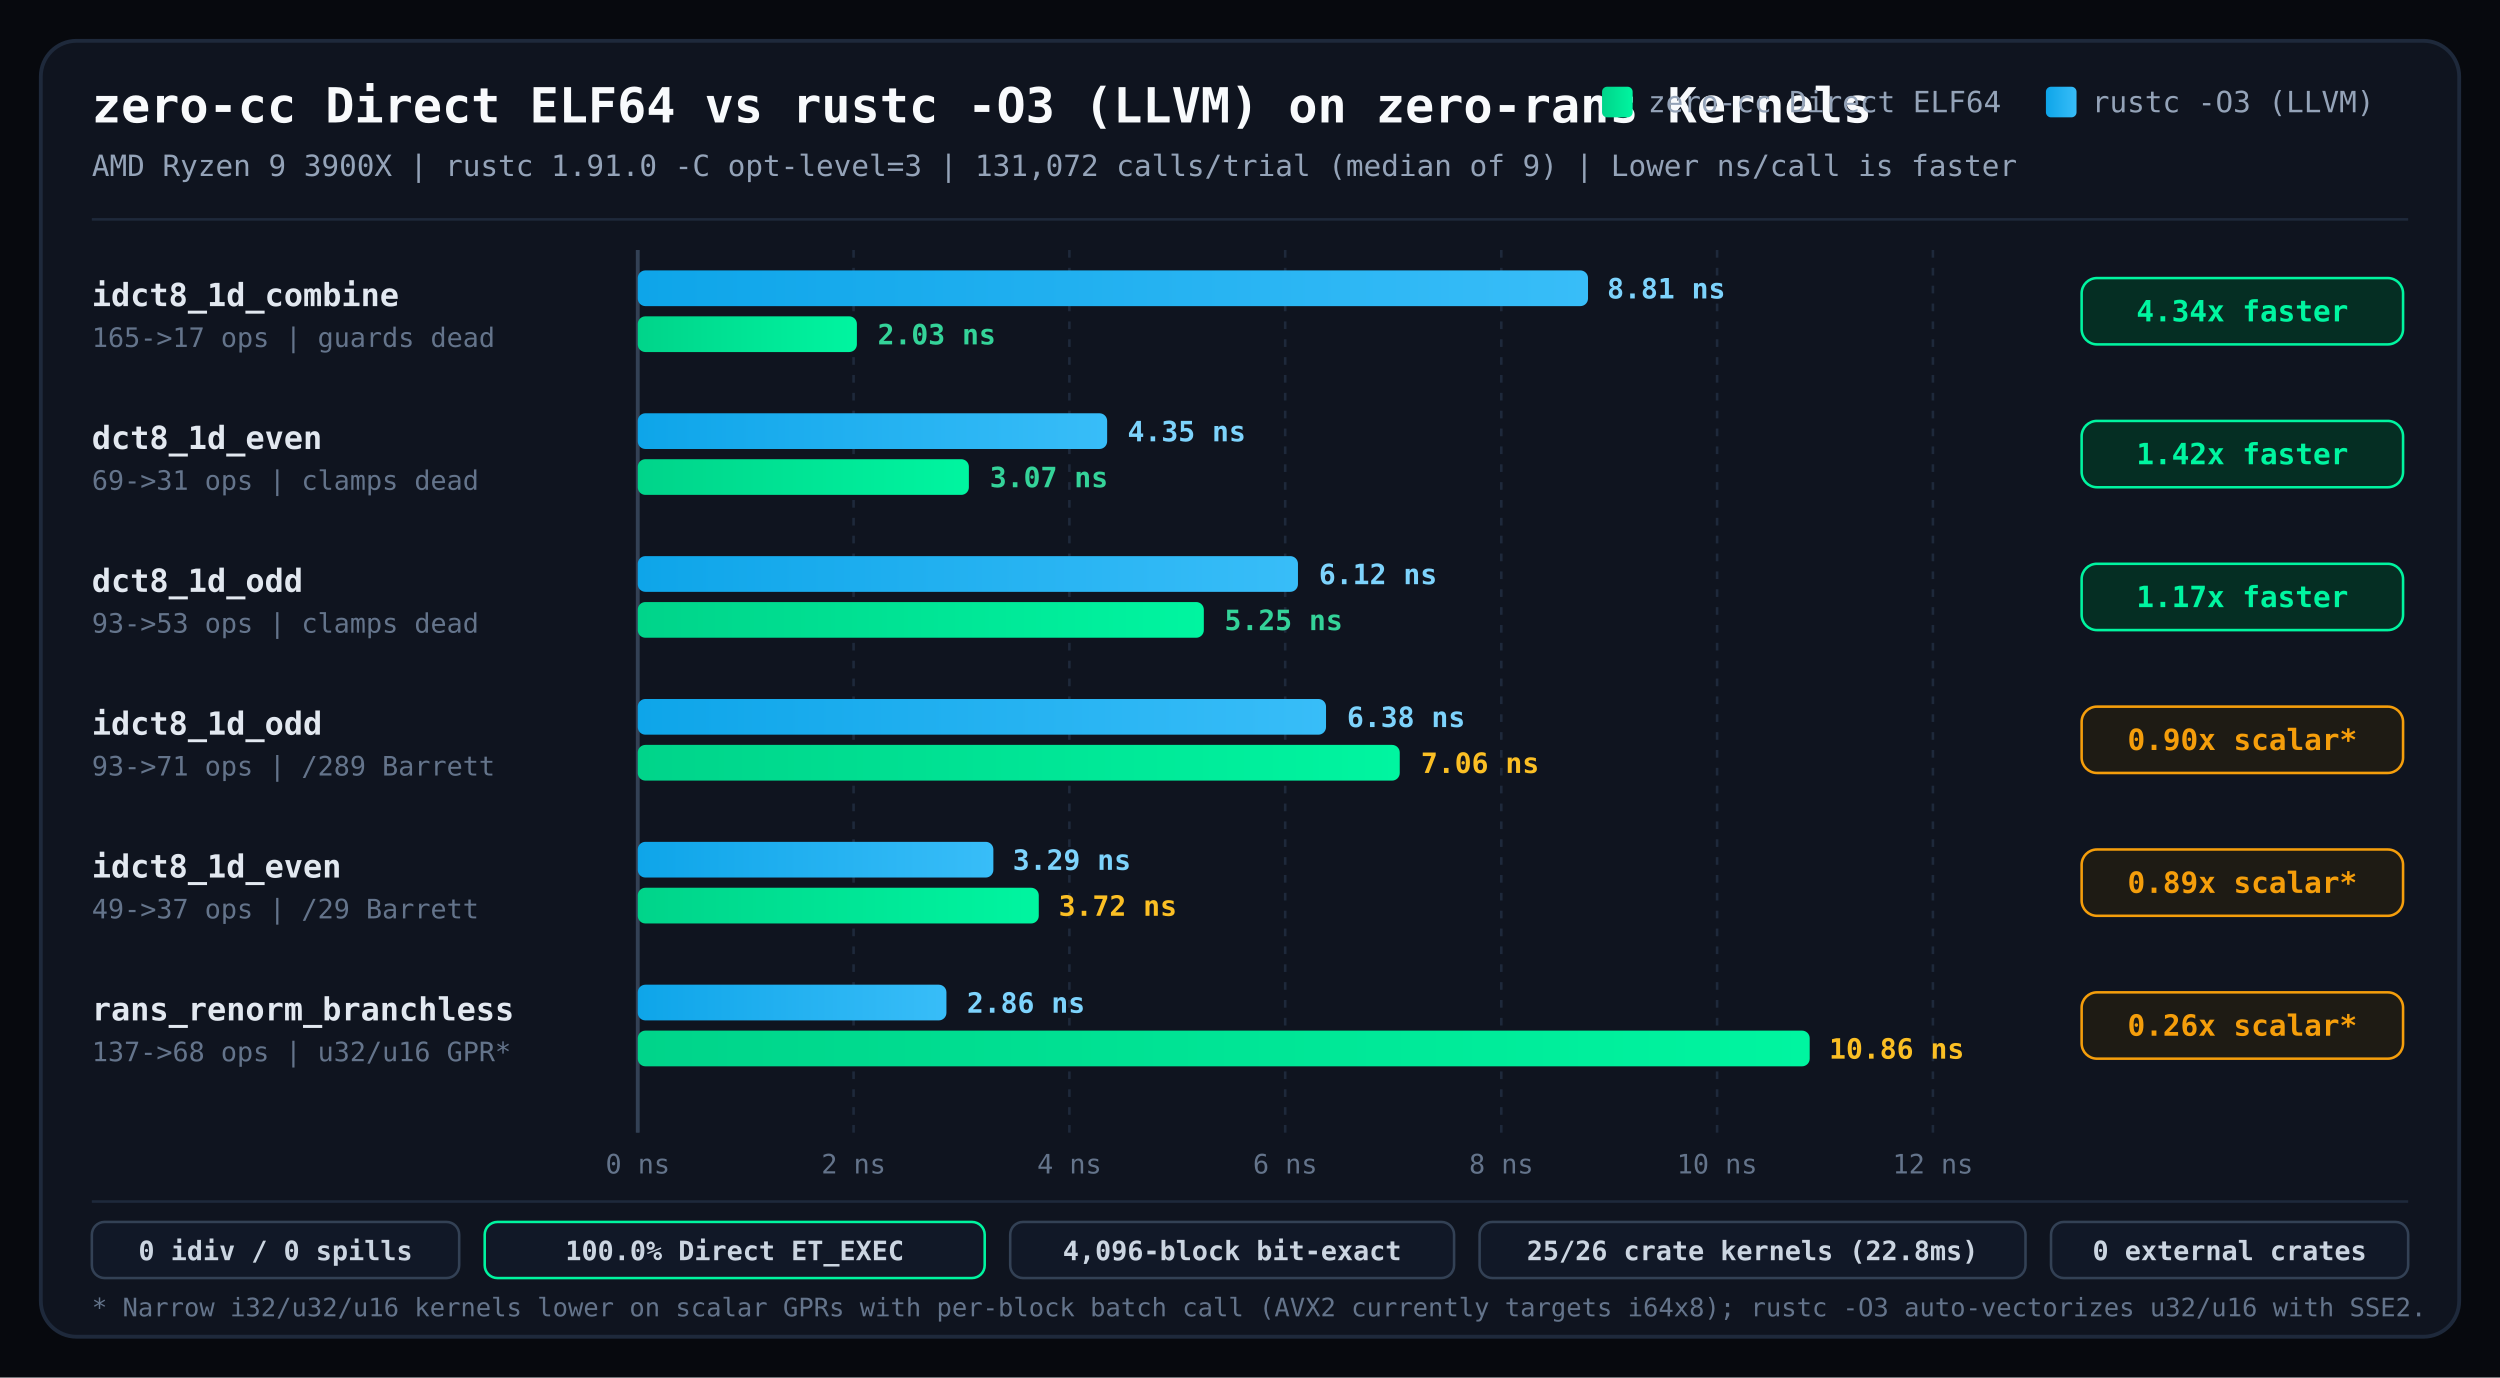
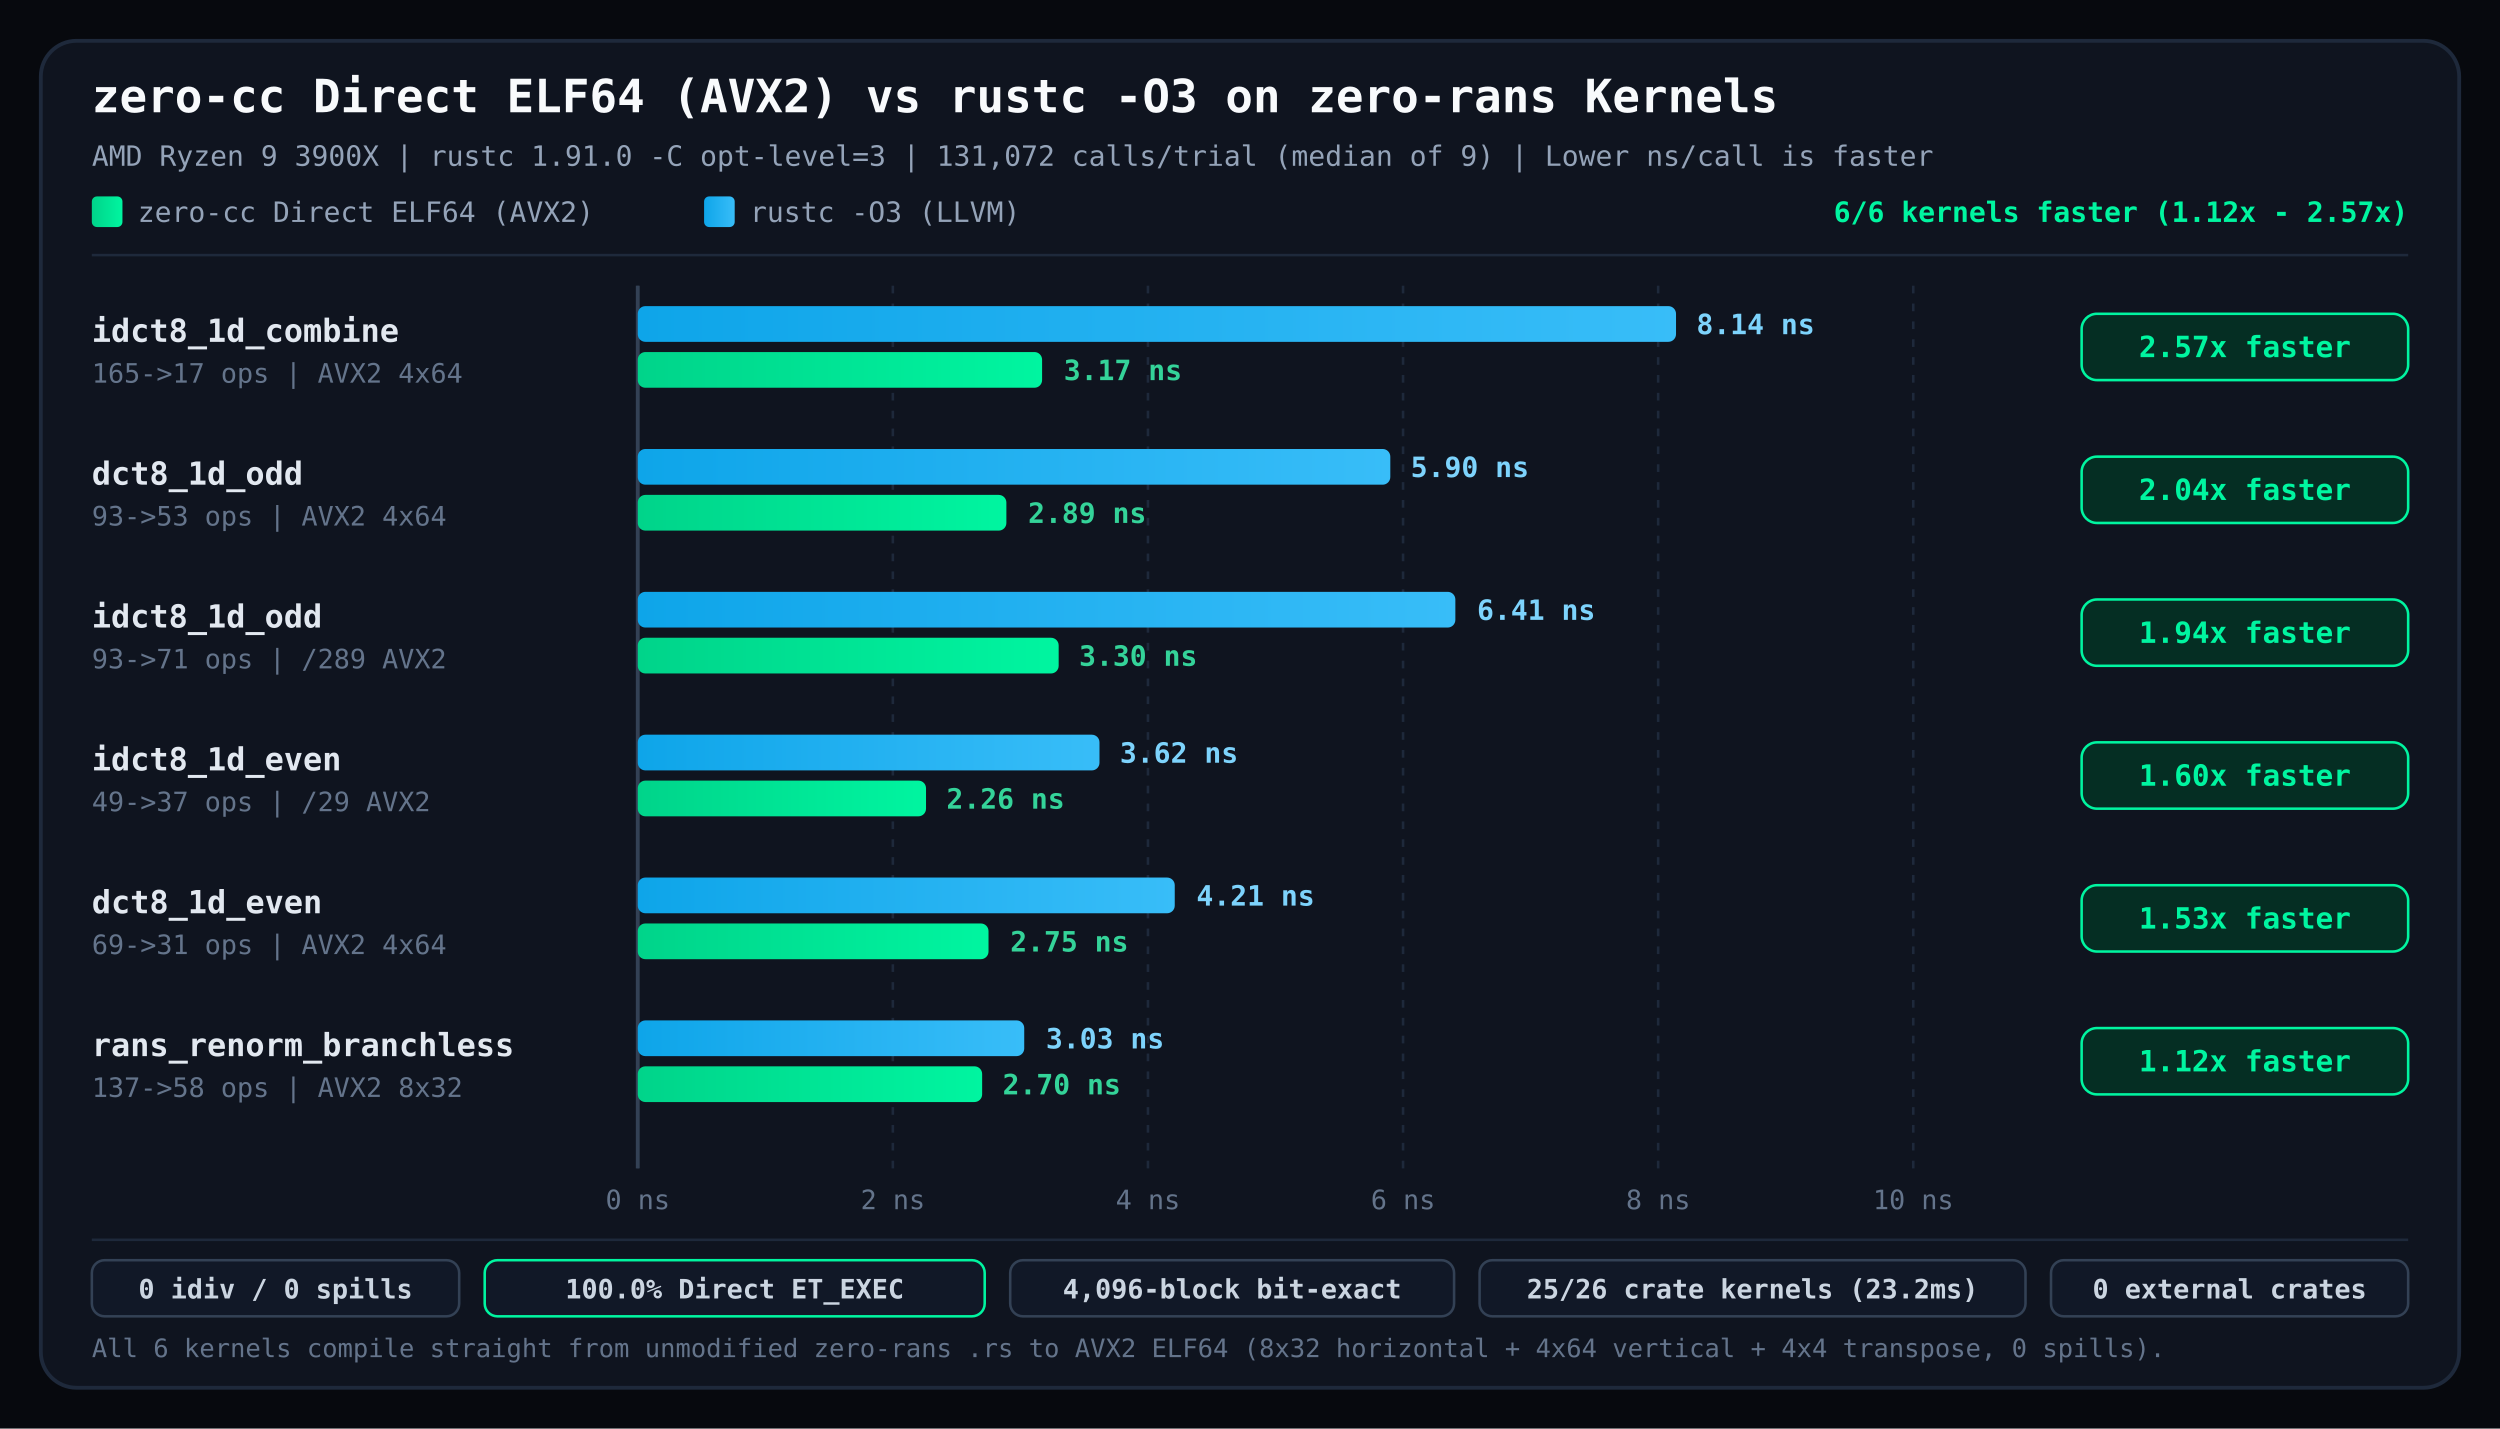
- <svg xmlns="http://www.w3.org/2000/svg" viewBox="0 0 980 540" width="980" height="540" role="img" aria-label="zero-cc Direct ELF64 vs rustc -O3 latency on 6 zero-rans kernels">
+ <svg xmlns="http://www.w3.org/2000/svg" viewBox="0 0 980 560" width="980" height="560" role="img" aria-label="zero-cc Direct ELF64 AVX2 vs rustc -O3 latency on 6 zero-rans kernels">
  <defs>
    <linearGradient id="gZcc" x1="0" y1="0" x2="1" y2="0">
      <stop offset="0%" stop-color="#00D48A" />
      <stop offset="100%" stop-color="#00F5A0" />
    </linearGradient>
    <linearGradient id="gRust" x1="0" y1="0" x2="1" y2="0">
      <stop offset="0%" stop-color="#0EA5E9" />
      <stop offset="100%" stop-color="#38BDF8" />
    </linearGradient>
    <style>
      .mono { font-family: ui-monospace, SFMono-Regular, Menlo, Monaco, Consolas, monospace; }
-       .title { fill: #F8FAFC; font-size: 19px; font-weight: 700; }
-       .sub { fill: #94A3B8; font-size: 11.5px; }
+       .title { fill: #F8FAFC; font-size: 18px; font-weight: 700; }
+       .sub { fill: #94A3B8; font-size: 11px; }
+       .winSum { fill: #00F5A0; font-size: 11px; font-weight: 700; text-anchor: end; }
      .kname { fill: #E2E8F0; font-size: 12.5px; font-weight: 700; }
      .kmeta { fill: #64748B; font-size: 10.5px; }
      .valR { fill: #7DD3FC; font-size: 11px; font-weight: 600; }
      .valZ { fill: #34D399; font-size: 11px; font-weight: 700; }
-       .valW { fill: #FBBF24; font-size: 11px; font-weight: 700; }
      .tick { fill: #64748B; font-size: 10.5px; text-anchor: middle; }
      .badgeWin { fill: #00F5A0; font-size: 11.5px; font-weight: 700; text-anchor: middle; }
-       .badgeNeu { fill: #F59E0B; font-size: 11.5px; font-weight: 700; text-anchor: middle; }
      .pill { fill: #CBD5E1; font-size: 10.5px; font-weight: 600; text-anchor: middle; }
      .foot { fill: #64748B; font-size: 10px; }
    </style>
  </defs>
-   <rect width="980" height="540" fill="#07090E" />
-   <rect x="16" y="16" width="948" height="508" rx="14" fill="#0F141F" stroke="#1E293B" stroke-width="1.5" />
-   <text x="36" y="48" class="mono title">zero-cc Direct ELF64 vs rustc -O3 (LLVM) on zero-rans Kernels</text>
-   <text x="36" y="69" class="mono sub">AMD Ryzen 9 3900X | rustc 1.91.0 -C opt-level=3 | 131,072 calls/trial (median of 9) | Lower ns/call is faster</text>
-   <rect x="628" y="34" width="12" height="12" rx="2" fill="url(#gZcc)" />
-   <text x="646" y="44" class="mono sub">zero-cc Direct ELF64</text>
-   <rect x="802" y="34" width="12" height="12" rx="2" fill="url(#gRust)" />
-   <text x="820" y="44" class="mono sub">rustc -O3 (LLVM)</text>
-   <line x1="36" y1="86" x2="944" y2="86" stroke="#1E293B" stroke-width="1" />
+   <rect width="980" height="560" fill="#07090E" />
+   <rect x="16" y="16" width="948" height="528" rx="14" fill="#0F141F" stroke="#1E293B" stroke-width="1.5" />
+   <text x="36" y="44" class="mono title">zero-cc Direct ELF64 (AVX2) vs rustc -O3 on zero-rans Kernels</text>
+   <text x="36" y="65" class="mono sub">AMD Ryzen 9 3900X | rustc 1.91.0 -C opt-level=3 | 131,072 calls/trial (median of 9) | Lower ns/call is faster</text>
+   <rect x="36" y="77" width="12" height="12" rx="2" fill="url(#gZcc)" />
+   <text x="54" y="87" class="mono sub">zero-cc Direct ELF64 (AVX2)</text>
+   <rect x="276" y="77" width="12" height="12" rx="2" fill="url(#gRust)" />
+   <text x="294" y="87" class="mono sub">rustc -O3 (LLVM)</text>
+   <text x="944" y="87" class="mono winSum">6/6 kernels faster (1.12x - 2.57x)</text>
+   <line x1="36" y1="100" x2="944" y2="100" stroke="#1E293B" stroke-width="1" />
  <g stroke="#1E293B" stroke-width="1" stroke-dasharray="3,4">
-     <line x1="250" y1="98" x2="250" y2="444" />
-     <line x1="334.6" y1="98" x2="334.6" y2="444" />
-     <line x1="419.2" y1="98" x2="419.2" y2="444" />
-     <line x1="503.8" y1="98" x2="503.8" y2="444" />
-     <line x1="588.5" y1="98" x2="588.5" y2="444" />
-     <line x1="673.1" y1="98" x2="673.1" y2="444" />
-     <line x1="757.7" y1="98" x2="757.7" y2="444" />
+     <line x1="250" y1="112" x2="250" y2="458" />
+     <line x1="350" y1="112" x2="350" y2="458" />
+     <line x1="450" y1="112" x2="450" y2="458" />
+     <line x1="550" y1="112" x2="550" y2="458" />
+     <line x1="650" y1="112" x2="650" y2="458" />
+     <line x1="750" y1="112" x2="750" y2="458" />
  </g>
-   <line x1="250" y1="98" x2="250" y2="444" stroke="#334155" stroke-width="1.5" />
-   <text x="36" y="120" class="mono kname">idct8_1d_combine</text>
-   <text x="36" y="136" class="mono kmeta">165-&gt;17 ops | guards dead</text>
-   <rect x="250" y="106" width="372.5" height="14" rx="3" fill="url(#gRust)" />
-   <text x="630" y="117" class="mono valR">8.81 ns</text>
-   <rect x="250" y="124" width="85.9" height="14" rx="3" fill="url(#gZcc)" />
-   <text x="344" y="135" class="mono valZ">2.03 ns</text>
-   <rect x="816" y="109" width="126" height="26" rx="6" fill="#052E23" stroke="#00F5A0" stroke-width="1" />
-   <text x="879" y="126" class="mono badgeWin">4.34x faster</text>
-   <text x="36" y="176" class="mono kname">dct8_1d_even</text>
-   <text x="36" y="192" class="mono kmeta">69-&gt;31 ops | clamps dead</text>
-   <rect x="250" y="162" width="184.0" height="14" rx="3" fill="url(#gRust)" />
-   <text x="442" y="173" class="mono valR">4.35 ns</text>
-   <rect x="250" y="180" width="129.8" height="14" rx="3" fill="url(#gZcc)" />
-   <text x="388" y="191" class="mono valZ">3.07 ns</text>
-   <rect x="816" y="165" width="126" height="26" rx="6" fill="#052E23" stroke="#00F5A0" stroke-width="1" />
-   <text x="879" y="182" class="mono badgeWin">1.42x faster</text>
-   <text x="36" y="232" class="mono kname">dct8_1d_odd</text>
-   <text x="36" y="248" class="mono kmeta">93-&gt;53 ops | clamps dead</text>
-   <rect x="250" y="218" width="258.8" height="14" rx="3" fill="url(#gRust)" />
-   <text x="517" y="229" class="mono valR">6.12 ns</text>
-   <rect x="250" y="236" width="221.9" height="14" rx="3" fill="url(#gZcc)" />
-   <text x="480" y="247" class="mono valZ">5.25 ns</text>
-   <rect x="816" y="221" width="126" height="26" rx="6" fill="#052E23" stroke="#00F5A0" stroke-width="1" />
-   <text x="879" y="238" class="mono badgeWin">1.17x faster</text>
-   <text x="36" y="288" class="mono kname">idct8_1d_odd</text>
-   <text x="36" y="304" class="mono kmeta">93-&gt;71 ops | /289 Barrett</text>
-   <rect x="250" y="274" width="269.8" height="14" rx="3" fill="url(#gRust)" />
-   <text x="528" y="285" class="mono valR">6.38 ns</text>
-   <rect x="250" y="292" width="298.7" height="14" rx="3" fill="url(#gZcc)" />
-   <text x="557" y="303" class="mono valW">7.06 ns</text>
-   <rect x="816" y="277" width="126" height="26" rx="6" fill="#1E1B14" stroke="#F59E0B" stroke-width="1" />
-   <text x="879" y="294" class="mono badgeNeu">0.90x scalar*</text>
-   <text x="36" y="344" class="mono kname">idct8_1d_even</text>
-   <text x="36" y="360" class="mono kmeta">49-&gt;37 ops | /29 Barrett</text>
-   <rect x="250" y="330" width="139.4" height="14" rx="3" fill="url(#gRust)" />
-   <text x="397" y="341" class="mono valR">3.29 ns</text>
-   <rect x="250" y="348" width="157.2" height="14" rx="3" fill="url(#gZcc)" />
-   <text x="415" y="359" class="mono valW">3.72 ns</text>
-   <rect x="816" y="333" width="126" height="26" rx="6" fill="#1E1B14" stroke="#F59E0B" stroke-width="1" />
-   <text x="879" y="350" class="mono badgeNeu">0.89x scalar*</text>
-   <text x="36" y="400" class="mono kname">rans_renorm_branchless</text>
-   <text x="36" y="416" class="mono kmeta">137-&gt;68 ops | u32/u16 GPR*</text>
-   <rect x="250" y="386" width="121.0" height="14" rx="3" fill="url(#gRust)" />
-   <text x="379" y="397" class="mono valR">2.86 ns</text>
-   <rect x="250" y="404" width="459.4" height="14" rx="3" fill="url(#gZcc)" />
-   <text x="717" y="415" class="mono valW">10.86 ns</text>
-   <rect x="816" y="389" width="126" height="26" rx="6" fill="#1E1B14" stroke="#F59E0B" stroke-width="1" />
-   <text x="879" y="406" class="mono badgeNeu">0.26x scalar*</text>
-   <text x="250" y="460" class="mono tick">0 ns</text>
-   <text x="334.6" y="460" class="mono tick">2 ns</text>
-   <text x="419.2" y="460" class="mono tick">4 ns</text>
-   <text x="503.8" y="460" class="mono tick">6 ns</text>
-   <text x="588.5" y="460" class="mono tick">8 ns</text>
-   <text x="673.1" y="460" class="mono tick">10 ns</text>
-   <text x="757.7" y="460" class="mono tick">12 ns</text>
-   <line x1="36" y1="471" x2="944" y2="471" stroke="#1E293B" stroke-width="1" />
-   <rect x="36" y="479" width="144" height="22" rx="5" fill="#111827" stroke="#334155" />
-   <text x="108" y="494" class="mono pill">0 idiv / 0 spills</text>
-   <rect x="190" y="479" width="196" height="22" rx="5" fill="#111827" stroke="#00F5A0" />
-   <text x="288" y="494" class="mono pill">100.0% Direct ET_EXEC</text>
-   <rect x="396" y="479" width="174" height="22" rx="5" fill="#111827" stroke="#334155" />
-   <text x="483" y="494" class="mono pill">4,096-block bit-exact</text>
-   <rect x="580" y="479" width="214" height="22" rx="5" fill="#111827" stroke="#334155" />
-   <text x="687" y="494" class="mono pill">25/26 crate kernels (22.8ms)</text>
-   <rect x="804" y="479" width="140" height="22" rx="5" fill="#111827" stroke="#334155" />
-   <text x="874" y="494" class="mono pill">0 external crates</text>
-   <text x="36" y="516" class="mono foot">* Narrow i32/u32/u16 kernels lower on scalar GPRs with per-block batch call (AVX2 currently targets i64x8); rustc -O3 auto-vectorizes u32/u16 with SSE2.</text>
+   <line x1="250" y1="112" x2="250" y2="458" stroke="#334155" stroke-width="1.5" />
+   <text x="36" y="134" class="mono kname">idct8_1d_combine</text>
+   <text x="36" y="150" class="mono kmeta">165-&gt;17 ops | AVX2 4x64</text>
+   <rect x="250" y="120" width="407.0" height="14" rx="3" fill="url(#gRust)" />
+   <text x="665" y="131" class="mono valR">8.14 ns</text>
+   <rect x="250" y="138" width="158.5" height="14" rx="3" fill="url(#gZcc)" />
+   <text x="417" y="149" class="mono valZ">3.17 ns</text>
+   <rect x="816" y="123" width="128" height="26" rx="6" fill="#052E23" stroke="#00F5A0" stroke-width="1" />
+   <text x="880" y="140" class="mono badgeWin">2.57x faster</text>
+   <text x="36" y="190" class="mono kname">dct8_1d_odd</text>
+   <text x="36" y="206" class="mono kmeta">93-&gt;53 ops | AVX2 4x64</text>
+   <rect x="250" y="176" width="295.0" height="14" rx="3" fill="url(#gRust)" />
+   <text x="553" y="187" class="mono valR">5.90 ns</text>
+   <rect x="250" y="194" width="144.5" height="14" rx="3" fill="url(#gZcc)" />
+   <text x="403" y="205" class="mono valZ">2.89 ns</text>
+   <rect x="816" y="179" width="128" height="26" rx="6" fill="#052E23" stroke="#00F5A0" stroke-width="1" />
+   <text x="880" y="196" class="mono badgeWin">2.04x faster</text>
+   <text x="36" y="246" class="mono kname">idct8_1d_odd</text>
+   <text x="36" y="262" class="mono kmeta">93-&gt;71 ops | /289 AVX2</text>
+   <rect x="250" y="232" width="320.5" height="14" rx="3" fill="url(#gRust)" />
+   <text x="579" y="243" class="mono valR">6.41 ns</text>
+   <rect x="250" y="250" width="165.0" height="14" rx="3" fill="url(#gZcc)" />
+   <text x="423" y="261" class="mono valZ">3.30 ns</text>
+   <rect x="816" y="235" width="128" height="26" rx="6" fill="#052E23" stroke="#00F5A0" stroke-width="1" />
+   <text x="880" y="252" class="mono badgeWin">1.94x faster</text>
+   <text x="36" y="302" class="mono kname">idct8_1d_even</text>
+   <text x="36" y="318" class="mono kmeta">49-&gt;37 ops | /29 AVX2</text>
+   <rect x="250" y="288" width="181.0" height="14" rx="3" fill="url(#gRust)" />
+   <text x="439" y="299" class="mono valR">3.62 ns</text>
+   <rect x="250" y="306" width="113.0" height="14" rx="3" fill="url(#gZcc)" />
+   <text x="371" y="317" class="mono valZ">2.26 ns</text>
+   <rect x="816" y="291" width="128" height="26" rx="6" fill="#052E23" stroke="#00F5A0" stroke-width="1" />
+   <text x="880" y="308" class="mono badgeWin">1.60x faster</text>
+   <text x="36" y="358" class="mono kname">dct8_1d_even</text>
+   <text x="36" y="374" class="mono kmeta">69-&gt;31 ops | AVX2 4x64</text>
+   <rect x="250" y="344" width="210.5" height="14" rx="3" fill="url(#gRust)" />
+   <text x="469" y="355" class="mono valR">4.21 ns</text>
+   <rect x="250" y="362" width="137.5" height="14" rx="3" fill="url(#gZcc)" />
+   <text x="396" y="373" class="mono valZ">2.75 ns</text>
+   <rect x="816" y="347" width="128" height="26" rx="6" fill="#052E23" stroke="#00F5A0" stroke-width="1" />
+   <text x="880" y="364" class="mono badgeWin">1.53x faster</text>
+   <text x="36" y="414" class="mono kname">rans_renorm_branchless</text>
+   <text x="36" y="430" class="mono kmeta">137-&gt;58 ops | AVX2 8x32</text>
+   <rect x="250" y="400" width="151.5" height="14" rx="3" fill="url(#gRust)" />
+   <text x="410" y="411" class="mono valR">3.03 ns</text>
+   <rect x="250" y="418" width="135.0" height="14" rx="3" fill="url(#gZcc)" />
+   <text x="393" y="429" class="mono valZ">2.70 ns</text>
+   <rect x="816" y="403" width="128" height="26" rx="6" fill="#052E23" stroke="#00F5A0" stroke-width="1" />
+   <text x="880" y="420" class="mono badgeWin">1.12x faster</text>
+   <text x="250" y="474" class="mono tick">0 ns</text>
+   <text x="350" y="474" class="mono tick">2 ns</text>
+   <text x="450" y="474" class="mono tick">4 ns</text>
+   <text x="550" y="474" class="mono tick">6 ns</text>
+   <text x="650" y="474" class="mono tick">8 ns</text>
+   <text x="750" y="474" class="mono tick">10 ns</text>
+   <line x1="36" y1="486" x2="944" y2="486" stroke="#1E293B" stroke-width="1" />
+   <rect x="36" y="494" width="144" height="22" rx="5" fill="#111827" stroke="#334155" />
+   <text x="108" y="509" class="mono pill">0 idiv / 0 spills</text>
+   <rect x="190" y="494" width="196" height="22" rx="5" fill="#111827" stroke="#00F5A0" />
+   <text x="288" y="509" class="mono pill">100.0% Direct ET_EXEC</text>
+   <rect x="396" y="494" width="174" height="22" rx="5" fill="#111827" stroke="#334155" />
+   <text x="483" y="509" class="mono pill">4,096-block bit-exact</text>
+   <rect x="580" y="494" width="214" height="22" rx="5" fill="#111827" stroke="#334155" />
+   <text x="687" y="509" class="mono pill">25/26 crate kernels (23.2ms)</text>
+   <rect x="804" y="494" width="140" height="22" rx="5" fill="#111827" stroke="#334155" />
+   <text x="874" y="509" class="mono pill">0 external crates</text>
+   <text x="36" y="532" class="mono foot">All 6 kernels compile straight from unmodified zero-rans .rs to AVX2 ELF64 (8x32 horizontal + 4x64 vertical + 4x4 transpose, 0 spills).</text>
</svg>
